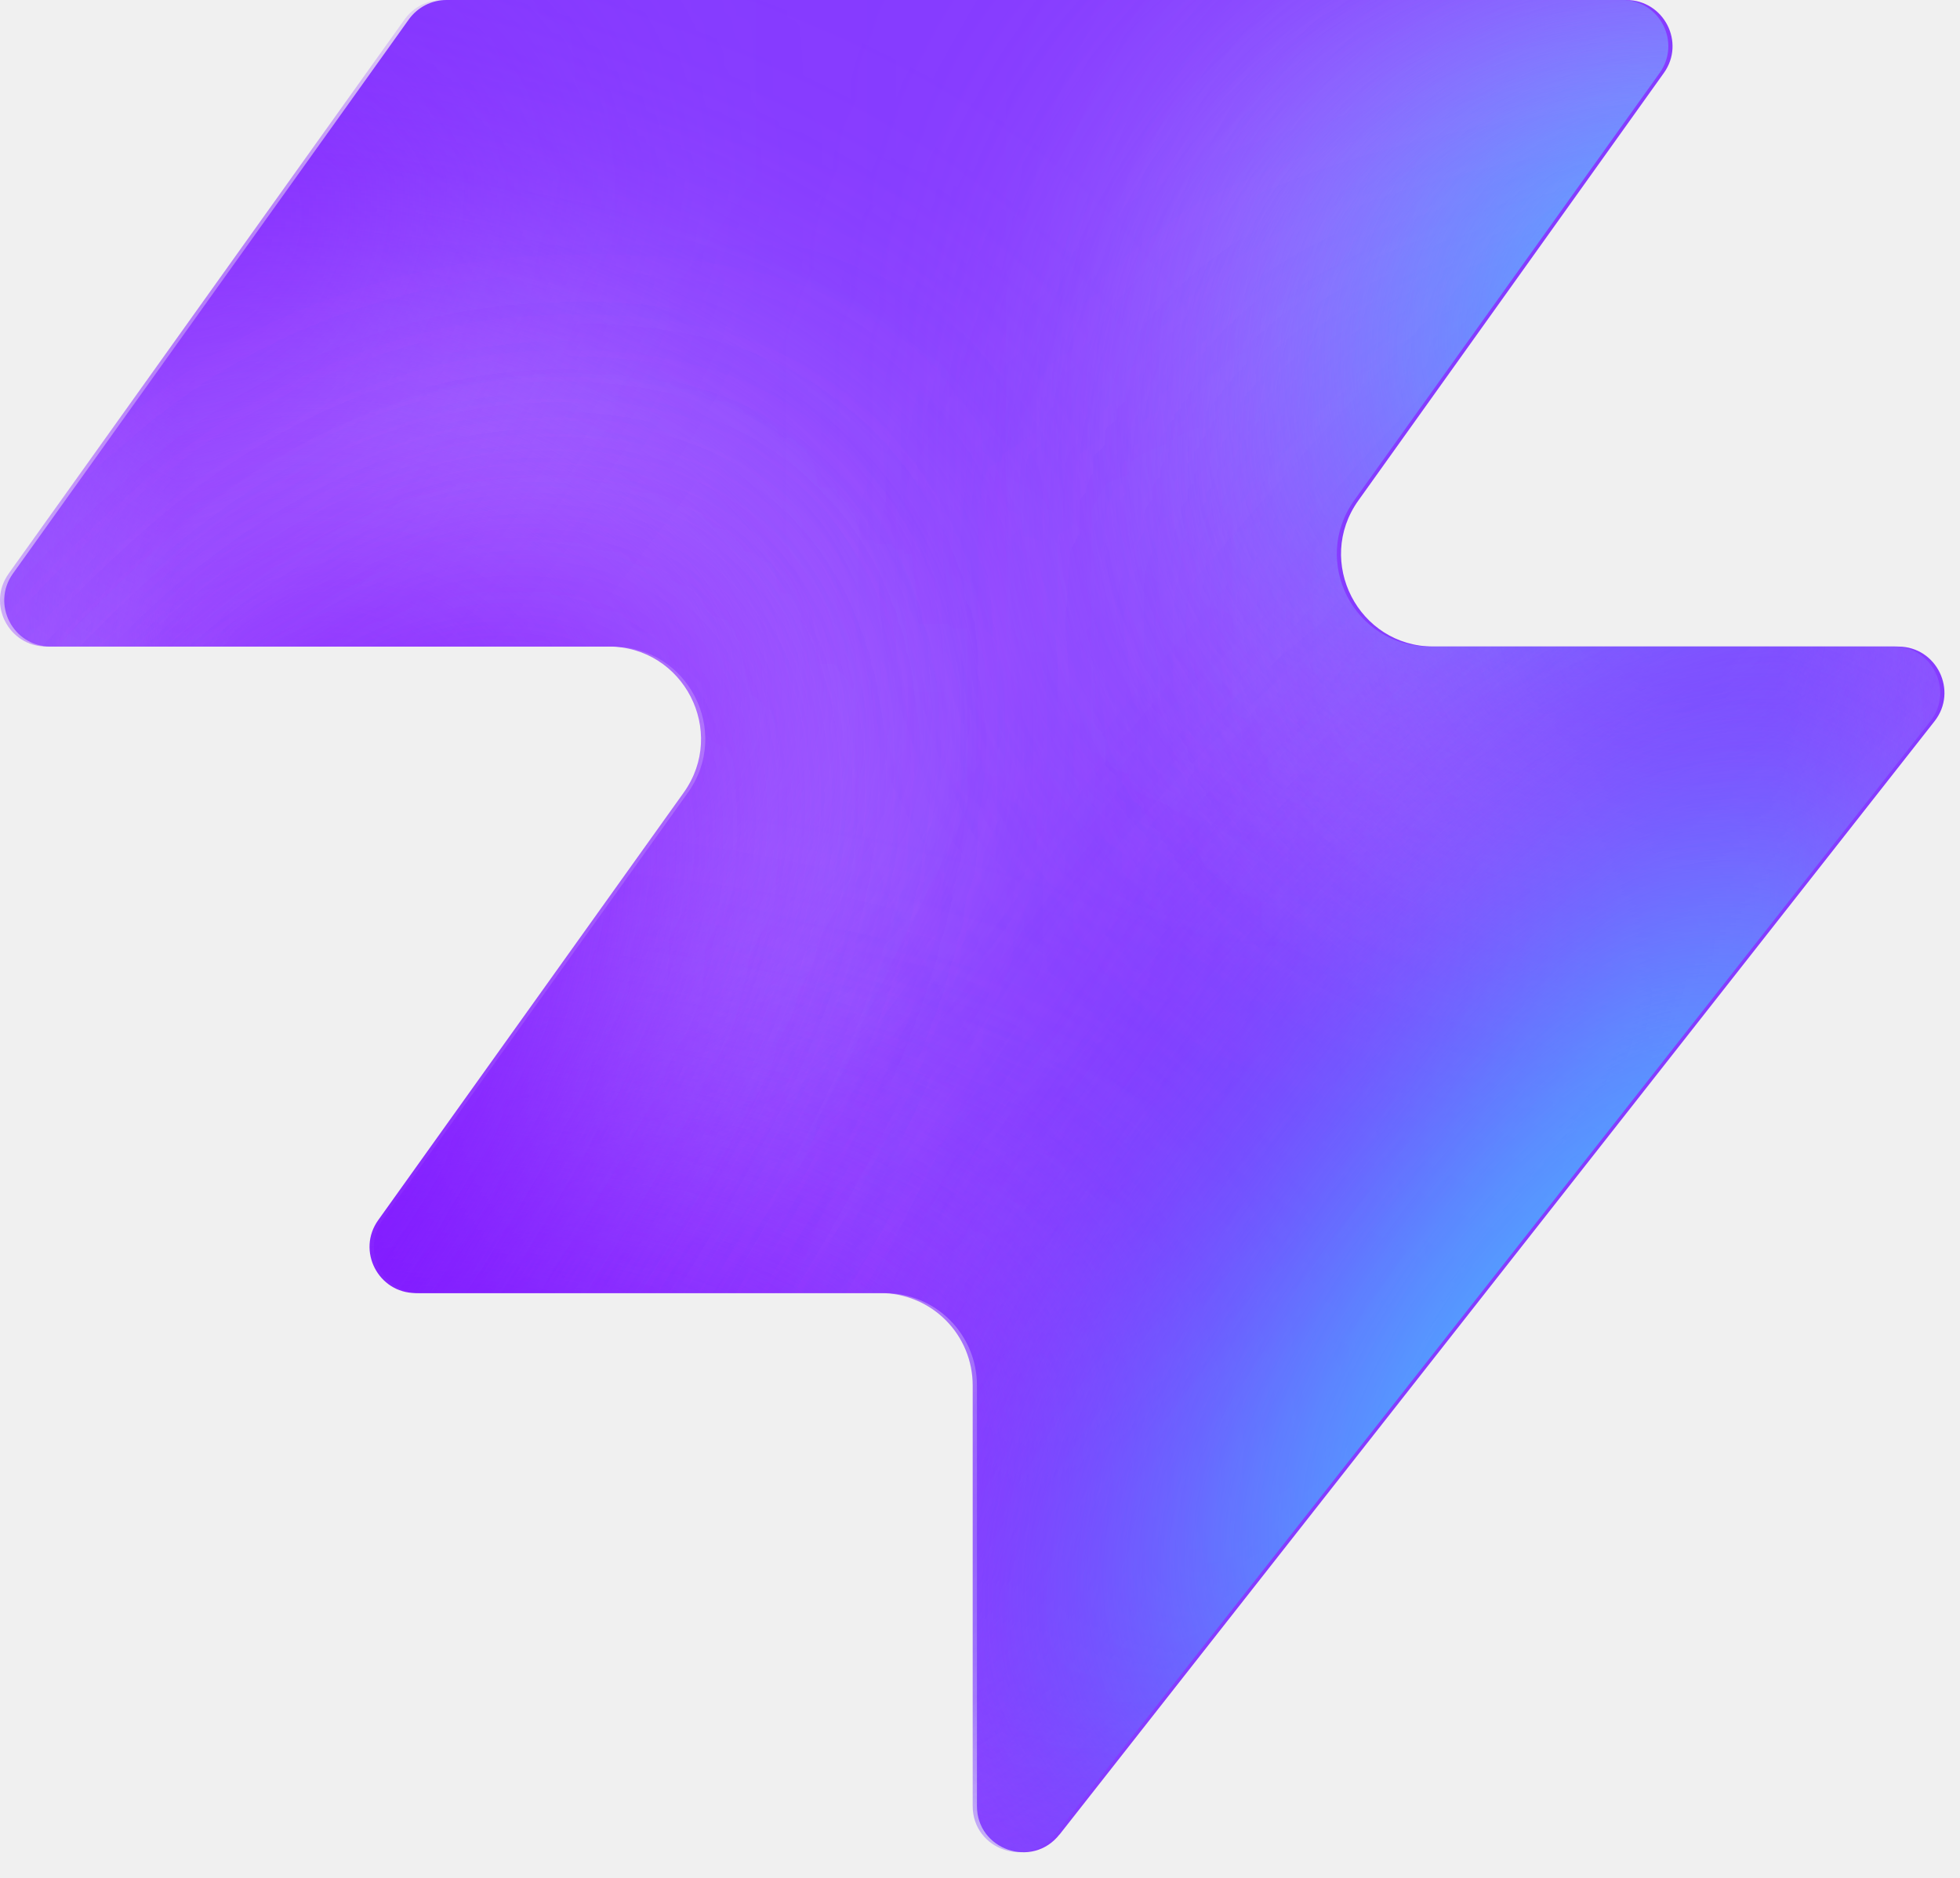
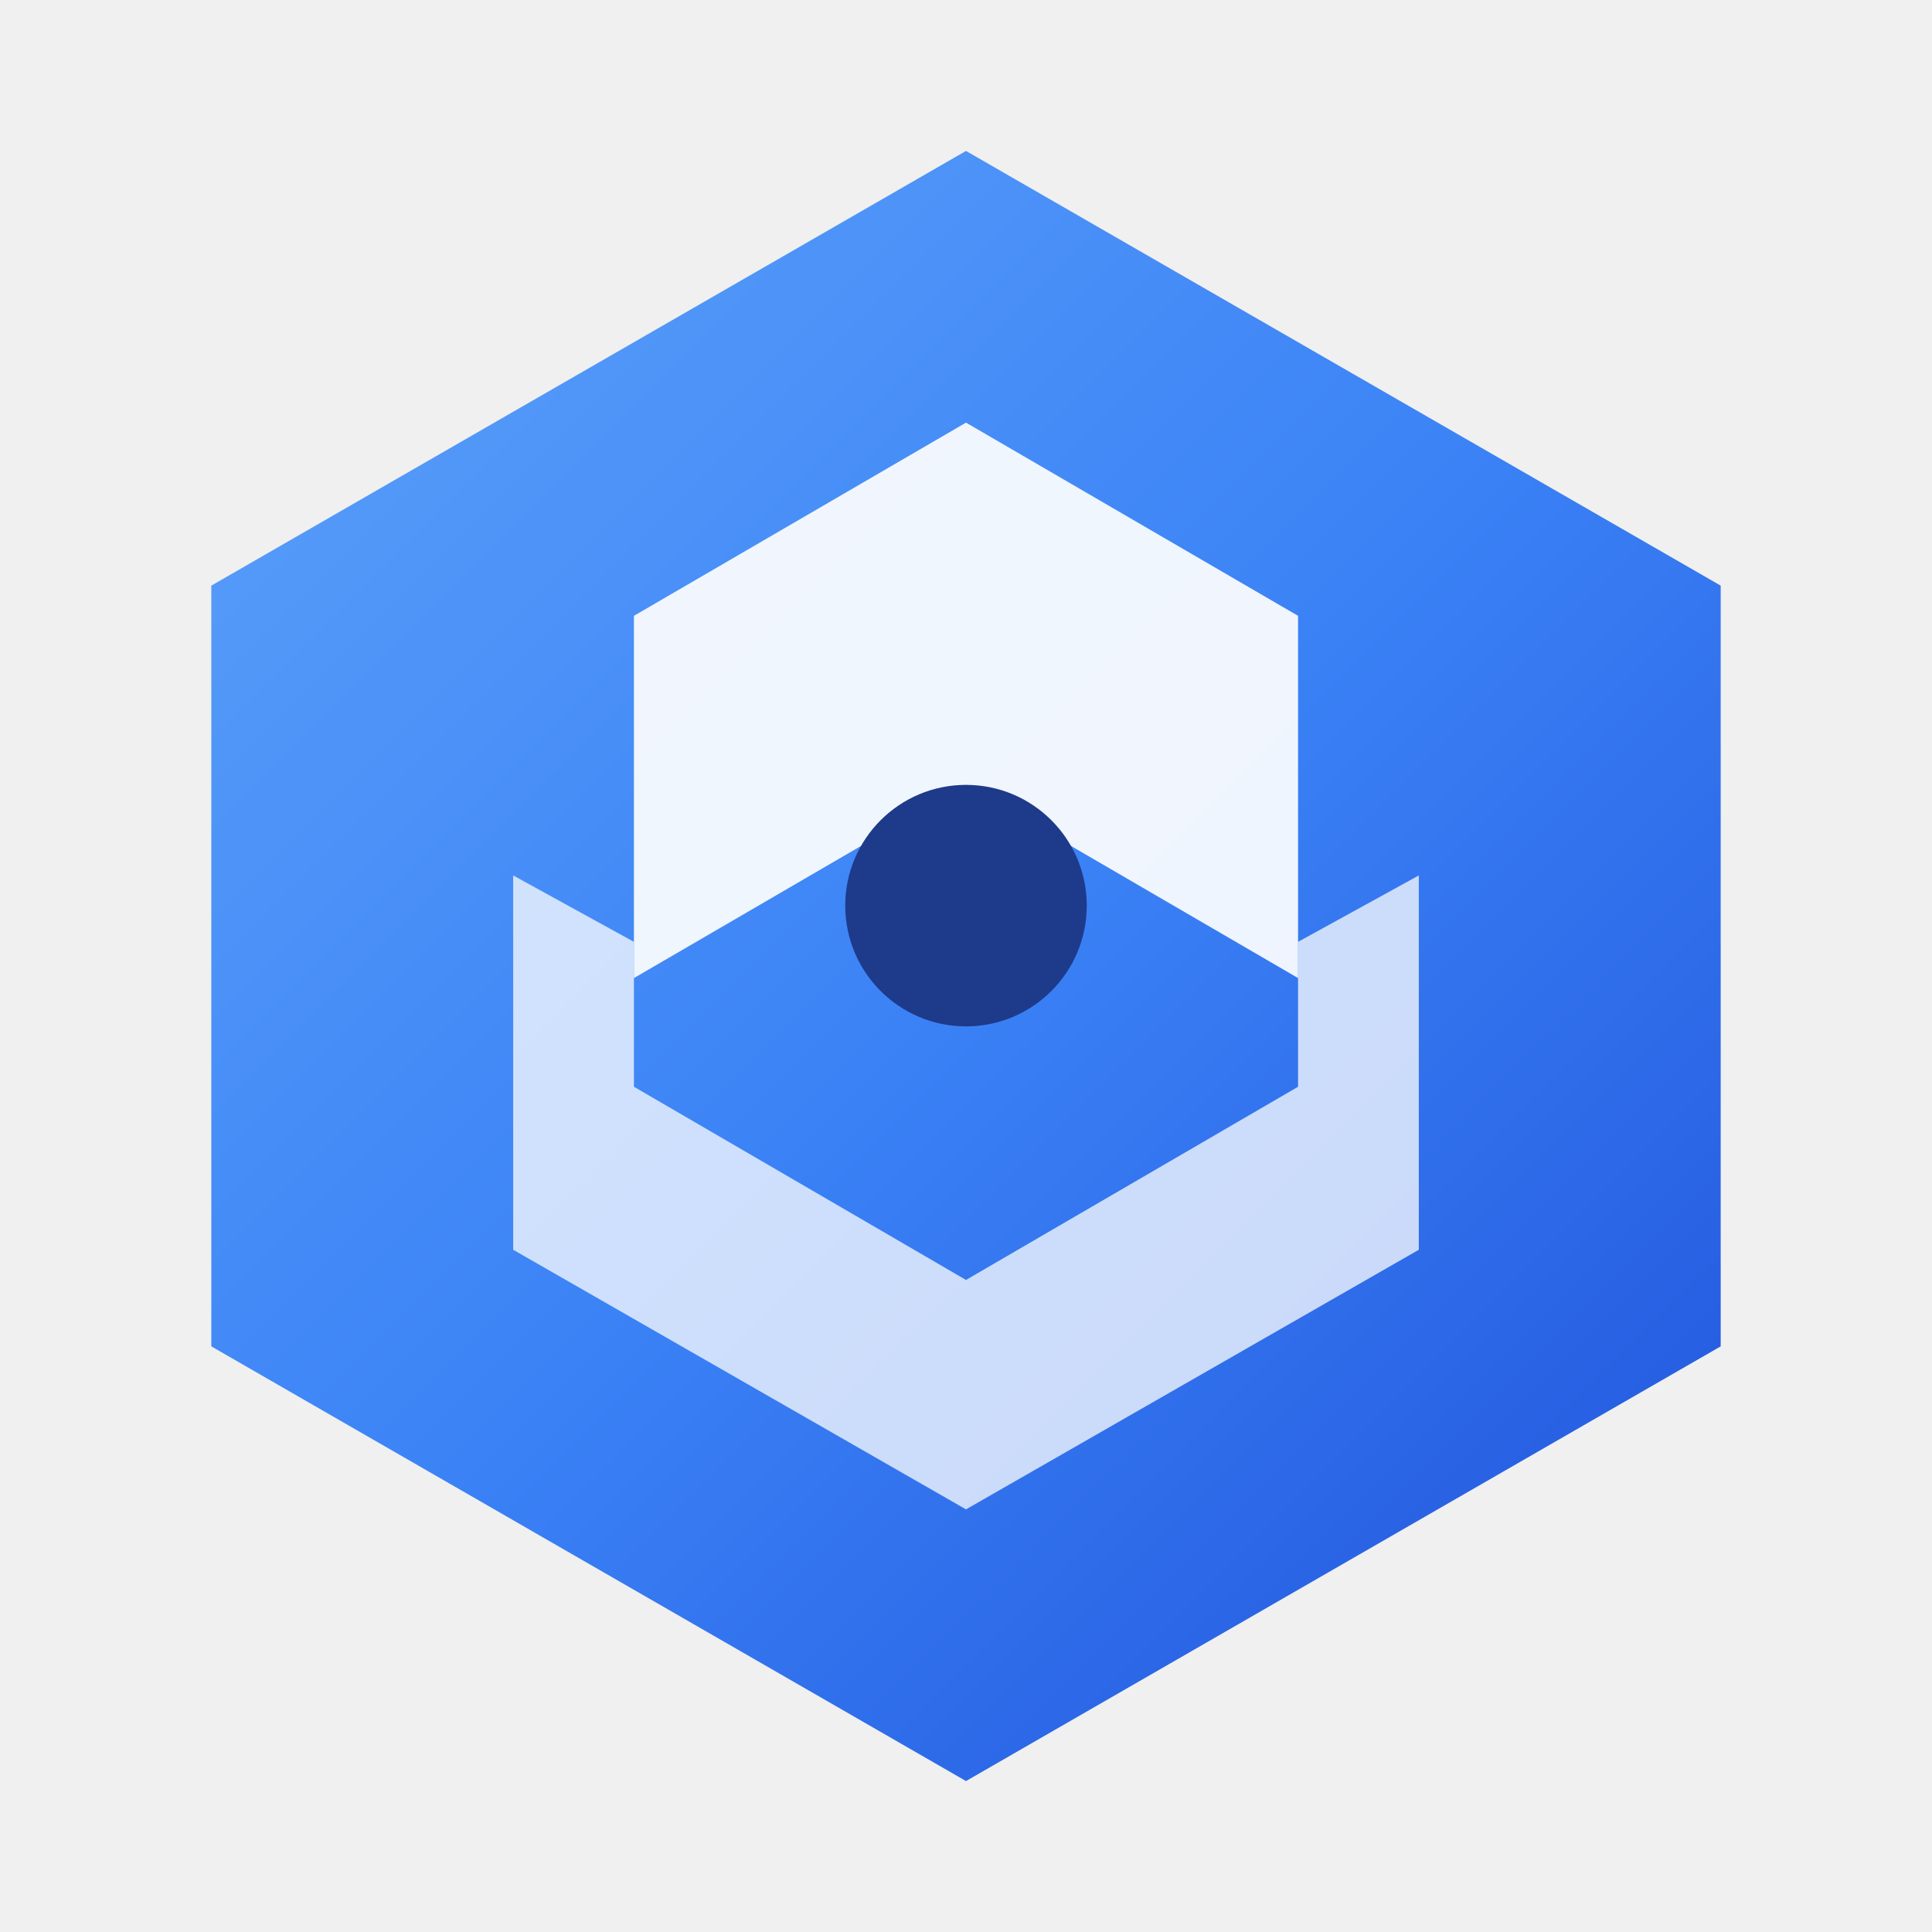
- <svg xmlns="http://www.w3.org/2000/svg" width="48" height="46" fill="none" viewBox="0 0 48 46">
-   <path fill="#863bff" d="M25.946 44.938c-.664.845-2.021.375-2.021-.698V33.937a2.26 2.26 0 0 0-2.262-2.262H10.287c-.92 0-1.456-1.04-.92-1.788l7.48-10.471c1.07-1.497 0-3.578-1.842-3.578H1.237c-.92 0-1.456-1.04-.92-1.788L10.013.474c.214-.297.556-.474.92-.474h28.894c.92 0 1.456 1.04.92 1.788l-7.48 10.471c-1.07 1.498 0 3.579 1.842 3.579h11.377c.943 0 1.473 1.088.89 1.83L25.947 44.94z" style="fill:#863bff;fill:color(display-p3 .525 .23 1);fill-opacity:1" />
-   <mask id="a" width="48" height="46" x="0" y="0" maskUnits="userSpaceOnUse" style="mask-type:alpha">
-     <path fill="#000" d="M25.842 44.938c-.664.844-2.021.375-2.021-.698V33.937a2.26 2.26 0 0 0-2.262-2.262H10.183c-.92 0-1.456-1.04-.92-1.788l7.48-10.471c1.07-1.498 0-3.579-1.842-3.579H1.133c-.92 0-1.456-1.04-.92-1.787L9.91.473c.214-.297.556-.474.92-.474h28.894c.92 0 1.456 1.04.92 1.788l-7.48 10.471c-1.07 1.498 0 3.578 1.842 3.578h11.377c.943 0 1.473 1.088.89 1.832L25.843 44.94z" style="fill:#000;fill-opacity:1" />
-   </mask>
-   <g mask="url(#a)">
-     <g filter="url(#b)">
-       <ellipse cx="5.508" cy="14.704" fill="#ede6ff" rx="5.508" ry="14.704" style="fill:#ede6ff;fill:color(display-p3 .927 .903 1);fill-opacity:1" transform="matrix(.00324 1 1 -.00324 -4.47 31.516)" />
-     </g>
-     <g filter="url(#c)">
-       <ellipse cx="10.399" cy="29.851" fill="#ede6ff" rx="10.399" ry="29.851" style="fill:#ede6ff;fill:color(display-p3 .927 .903 1);fill-opacity:1" transform="matrix(.00324 1 1 -.00324 -39.328 7.883)" />
-     </g>
-     <g filter="url(#d)">
-       <ellipse cx="5.508" cy="30.487" fill="#7e14ff" rx="5.508" ry="30.487" style="fill:#7e14ff;fill:color(display-p3 .492 .077 1);fill-opacity:1" transform="rotate(89.814 -25.913 -14.639)scale(1 -1)" />
-     </g>
-     <g filter="url(#e)">
-       <ellipse cx="5.508" cy="30.599" fill="#7e14ff" rx="5.508" ry="30.599" style="fill:#7e14ff;fill:color(display-p3 .492 .077 1);fill-opacity:1" transform="rotate(89.814 -32.644 -3.334)scale(1 -1)" />
-     </g>
-     <g filter="url(#f)">
-       <ellipse cx="5.508" cy="30.599" fill="#7e14ff" rx="5.508" ry="30.599" style="fill:#7e14ff;fill:color(display-p3 .492 .077 1);fill-opacity:1" transform="matrix(.00324 1 1 -.00324 -34.34 30.47)" />
-     </g>
-     <g filter="url(#g)">
-       <ellipse cx="14.072" cy="22.078" fill="#ede6ff" rx="14.072" ry="22.078" style="fill:#ede6ff;fill:color(display-p3 .927 .903 1);fill-opacity:1" transform="rotate(93.35 24.506 48.493)scale(-1 1)" />
-     </g>
-     <g filter="url(#h)">
-       <ellipse cx="3.47" cy="21.501" fill="#7e14ff" rx="3.47" ry="21.501" style="fill:#7e14ff;fill:color(display-p3 .492 .077 1);fill-opacity:1" transform="rotate(89.009 28.708 47.59)scale(-1 1)" />
-     </g>
-     <g filter="url(#i)">
-       <ellipse cx="3.47" cy="21.501" fill="#7e14ff" rx="3.47" ry="21.501" style="fill:#7e14ff;fill:color(display-p3 .492 .077 1);fill-opacity:1" transform="rotate(89.009 28.708 47.59)scale(-1 1)" />
-     </g>
-     <g filter="url(#j)">
-       <ellipse cx=".387" cy="8.972" fill="#7e14ff" rx="4.407" ry="29.108" style="fill:#7e14ff;fill:color(display-p3 .492 .077 1);fill-opacity:1" transform="rotate(39.51 .387 8.972)" />
-     </g>
-     <g filter="url(#k)">
-       <ellipse cx="47.523" cy="-6.092" fill="#7e14ff" rx="4.407" ry="29.108" style="fill:#7e14ff;fill:color(display-p3 .492 .077 1);fill-opacity:1" transform="rotate(37.892 47.523 -6.092)" />
-     </g>
-     <g filter="url(#l)">
-       <ellipse cx="41.412" cy="6.333" fill="#47bfff" rx="5.971" ry="9.665" style="fill:#47bfff;fill:color(display-p3 .28 .748 1);fill-opacity:1" transform="rotate(37.892 41.412 6.333)" />
-     </g>
-     <g filter="url(#m)">
-       <ellipse cx="-1.879" cy="38.332" fill="#7e14ff" rx="4.407" ry="29.108" style="fill:#7e14ff;fill:color(display-p3 .492 .077 1);fill-opacity:1" transform="rotate(37.892 -1.88 38.332)" />
-     </g>
-     <g filter="url(#n)">
-       <ellipse cx="-1.879" cy="38.332" fill="#7e14ff" rx="4.407" ry="29.108" style="fill:#7e14ff;fill:color(display-p3 .492 .077 1);fill-opacity:1" transform="rotate(37.892 -1.88 38.332)" />
-     </g>
-     <g filter="url(#o)">
-       <ellipse cx="35.651" cy="29.907" fill="#7e14ff" rx="4.407" ry="29.108" style="fill:#7e14ff;fill:color(display-p3 .492 .077 1);fill-opacity:1" transform="rotate(37.892 35.651 29.907)" />
-     </g>
-     <g filter="url(#p)">
-       <ellipse cx="38.418" cy="32.4" fill="#47bfff" rx="5.971" ry="15.297" style="fill:#47bfff;fill:color(display-p3 .28 .748 1);fill-opacity:1" transform="rotate(37.892 38.418 32.4)" />
-     </g>
-   </g>
+ <svg xmlns="http://www.w3.org/2000/svg" width="32" height="32" viewBox="0 0 32 32" fill="none">
  <defs>
-     <filter id="b" width="60.045" height="41.654" x="-19.77" y="16.149" color-interpolation-filters="sRGB" filterUnits="userSpaceOnUse">
-       <feFlood flood-opacity="0" result="BackgroundImageFix" />
-       <feBlend in="SourceGraphic" in2="BackgroundImageFix" result="shape" />
-       <feGaussianBlur result="effect1_foregroundBlur_2002_17158" stdDeviation="7.659" />
-     </filter>
-     <filter id="c" width="90.34" height="51.437" x="-54.613" y="-7.533" color-interpolation-filters="sRGB" filterUnits="userSpaceOnUse">
-       <feFlood flood-opacity="0" result="BackgroundImageFix" />
-       <feBlend in="SourceGraphic" in2="BackgroundImageFix" result="shape" />
-       <feGaussianBlur result="effect1_foregroundBlur_2002_17158" stdDeviation="7.659" />
-     </filter>
-     <filter id="d" width="79.355" height="29.4" x="-49.64" y="2.03" color-interpolation-filters="sRGB" filterUnits="userSpaceOnUse">
-       <feFlood flood-opacity="0" result="BackgroundImageFix" />
-       <feBlend in="SourceGraphic" in2="BackgroundImageFix" result="shape" />
-       <feGaussianBlur result="effect1_foregroundBlur_2002_17158" stdDeviation="4.596" />
-     </filter>
-     <filter id="e" width="79.579" height="29.4" x="-45.045" y="20.029" color-interpolation-filters="sRGB" filterUnits="userSpaceOnUse">
-       <feFlood flood-opacity="0" result="BackgroundImageFix" />
-       <feBlend in="SourceGraphic" in2="BackgroundImageFix" result="shape" />
-       <feGaussianBlur result="effect1_foregroundBlur_2002_17158" stdDeviation="4.596" />
-     </filter>
-     <filter id="f" width="79.579" height="29.4" x="-43.513" y="21.178" color-interpolation-filters="sRGB" filterUnits="userSpaceOnUse">
-       <feFlood flood-opacity="0" result="BackgroundImageFix" />
-       <feBlend in="SourceGraphic" in2="BackgroundImageFix" result="shape" />
-       <feGaussianBlur result="effect1_foregroundBlur_2002_17158" stdDeviation="4.596" />
-     </filter>
-     <filter id="g" width="74.749" height="58.852" x="15.756" y="-17.901" color-interpolation-filters="sRGB" filterUnits="userSpaceOnUse">
-       <feFlood flood-opacity="0" result="BackgroundImageFix" />
-       <feBlend in="SourceGraphic" in2="BackgroundImageFix" result="shape" />
-       <feGaussianBlur result="effect1_foregroundBlur_2002_17158" stdDeviation="7.659" />
-     </filter>
-     <filter id="h" width="61.377" height="25.362" x="23.548" y="2.284" color-interpolation-filters="sRGB" filterUnits="userSpaceOnUse">
-       <feFlood flood-opacity="0" result="BackgroundImageFix" />
-       <feBlend in="SourceGraphic" in2="BackgroundImageFix" result="shape" />
-       <feGaussianBlur result="effect1_foregroundBlur_2002_17158" stdDeviation="4.596" />
-     </filter>
-     <filter id="i" width="61.377" height="25.362" x="23.548" y="2.284" color-interpolation-filters="sRGB" filterUnits="userSpaceOnUse">
-       <feFlood flood-opacity="0" result="BackgroundImageFix" />
-       <feBlend in="SourceGraphic" in2="BackgroundImageFix" result="shape" />
-       <feGaussianBlur result="effect1_foregroundBlur_2002_17158" stdDeviation="4.596" />
-     </filter>
-     <filter id="j" width="56.045" height="63.649" x="-27.636" y="-22.853" color-interpolation-filters="sRGB" filterUnits="userSpaceOnUse">
-       <feFlood flood-opacity="0" result="BackgroundImageFix" />
-       <feBlend in="SourceGraphic" in2="BackgroundImageFix" result="shape" />
-       <feGaussianBlur result="effect1_foregroundBlur_2002_17158" stdDeviation="4.596" />
-     </filter>
-     <filter id="k" width="54.814" height="64.646" x="20.116" y="-38.415" color-interpolation-filters="sRGB" filterUnits="userSpaceOnUse">
-       <feFlood flood-opacity="0" result="BackgroundImageFix" />
-       <feBlend in="SourceGraphic" in2="BackgroundImageFix" result="shape" />
-       <feGaussianBlur result="effect1_foregroundBlur_2002_17158" stdDeviation="4.596" />
-     </filter>
-     <filter id="l" width="33.541" height="35.313" x="24.641" y="-11.323" color-interpolation-filters="sRGB" filterUnits="userSpaceOnUse">
-       <feFlood flood-opacity="0" result="BackgroundImageFix" />
-       <feBlend in="SourceGraphic" in2="BackgroundImageFix" result="shape" />
-       <feGaussianBlur result="effect1_foregroundBlur_2002_17158" stdDeviation="4.596" />
-     </filter>
-     <filter id="m" width="54.814" height="64.646" x="-29.286" y="6.009" color-interpolation-filters="sRGB" filterUnits="userSpaceOnUse">
-       <feFlood flood-opacity="0" result="BackgroundImageFix" />
-       <feBlend in="SourceGraphic" in2="BackgroundImageFix" result="shape" />
-       <feGaussianBlur result="effect1_foregroundBlur_2002_17158" stdDeviation="4.596" />
-     </filter>
-     <filter id="n" width="54.814" height="64.646" x="-29.286" y="6.009" color-interpolation-filters="sRGB" filterUnits="userSpaceOnUse">
-       <feFlood flood-opacity="0" result="BackgroundImageFix" />
-       <feBlend in="SourceGraphic" in2="BackgroundImageFix" result="shape" />
-       <feGaussianBlur result="effect1_foregroundBlur_2002_17158" stdDeviation="4.596" />
-     </filter>
-     <filter id="o" width="54.814" height="64.646" x="8.244" y="-2.416" color-interpolation-filters="sRGB" filterUnits="userSpaceOnUse">
-       <feFlood flood-opacity="0" result="BackgroundImageFix" />
-       <feBlend in="SourceGraphic" in2="BackgroundImageFix" result="shape" />
-       <feGaussianBlur result="effect1_foregroundBlur_2002_17158" stdDeviation="4.596" />
-     </filter>
-     <filter id="p" width="39.409" height="43.623" x="18.713" y="10.588" color-interpolation-filters="sRGB" filterUnits="userSpaceOnUse">
-       <feFlood flood-opacity="0" result="BackgroundImageFix" />
-       <feBlend in="SourceGraphic" in2="BackgroundImageFix" result="shape" />
-       <feGaussianBlur result="effect1_foregroundBlur_2002_17158" stdDeviation="4.596" />
-     </filter>
+     <linearGradient id="hive-gradient" x1="2" y1="2" x2="30" y2="30" gradientUnits="userSpaceOnUse">
+       <stop offset="0%" stop-color="#60A5FA" />
+       <stop offset="50%" stop-color="#3B82F6" />
+       <stop offset="100%" stop-color="#1D4ED8" />
+     </linearGradient>
  </defs>
+   <path d="M16 2.5L28.5 9.7V22.3L16 29.5L3.5 22.3V9.7L16 2.5Z" fill="url(#hive-gradient)" />
+   <path d="M16 7L21.5 10.2V16.2L16 13L10.5 16.2V10.2L16 7Z" fill="#FFFFFF" fill-opacity="0.92" />
+   <path d="M10.5 18L16 21.2V25L8.5 20.7V14.5L10.5 15.6V18Z" fill="#FFFFFF" fill-opacity="0.75" />
+   <path d="M21.5 18L16 21.2V25L23.5 20.7V14.5L21.5 15.6V18Z" fill="#FFFFFF" fill-opacity="0.75" />
+   <circle cx="16" cy="15" r="2" fill="#1E3A8A" />
</svg>
